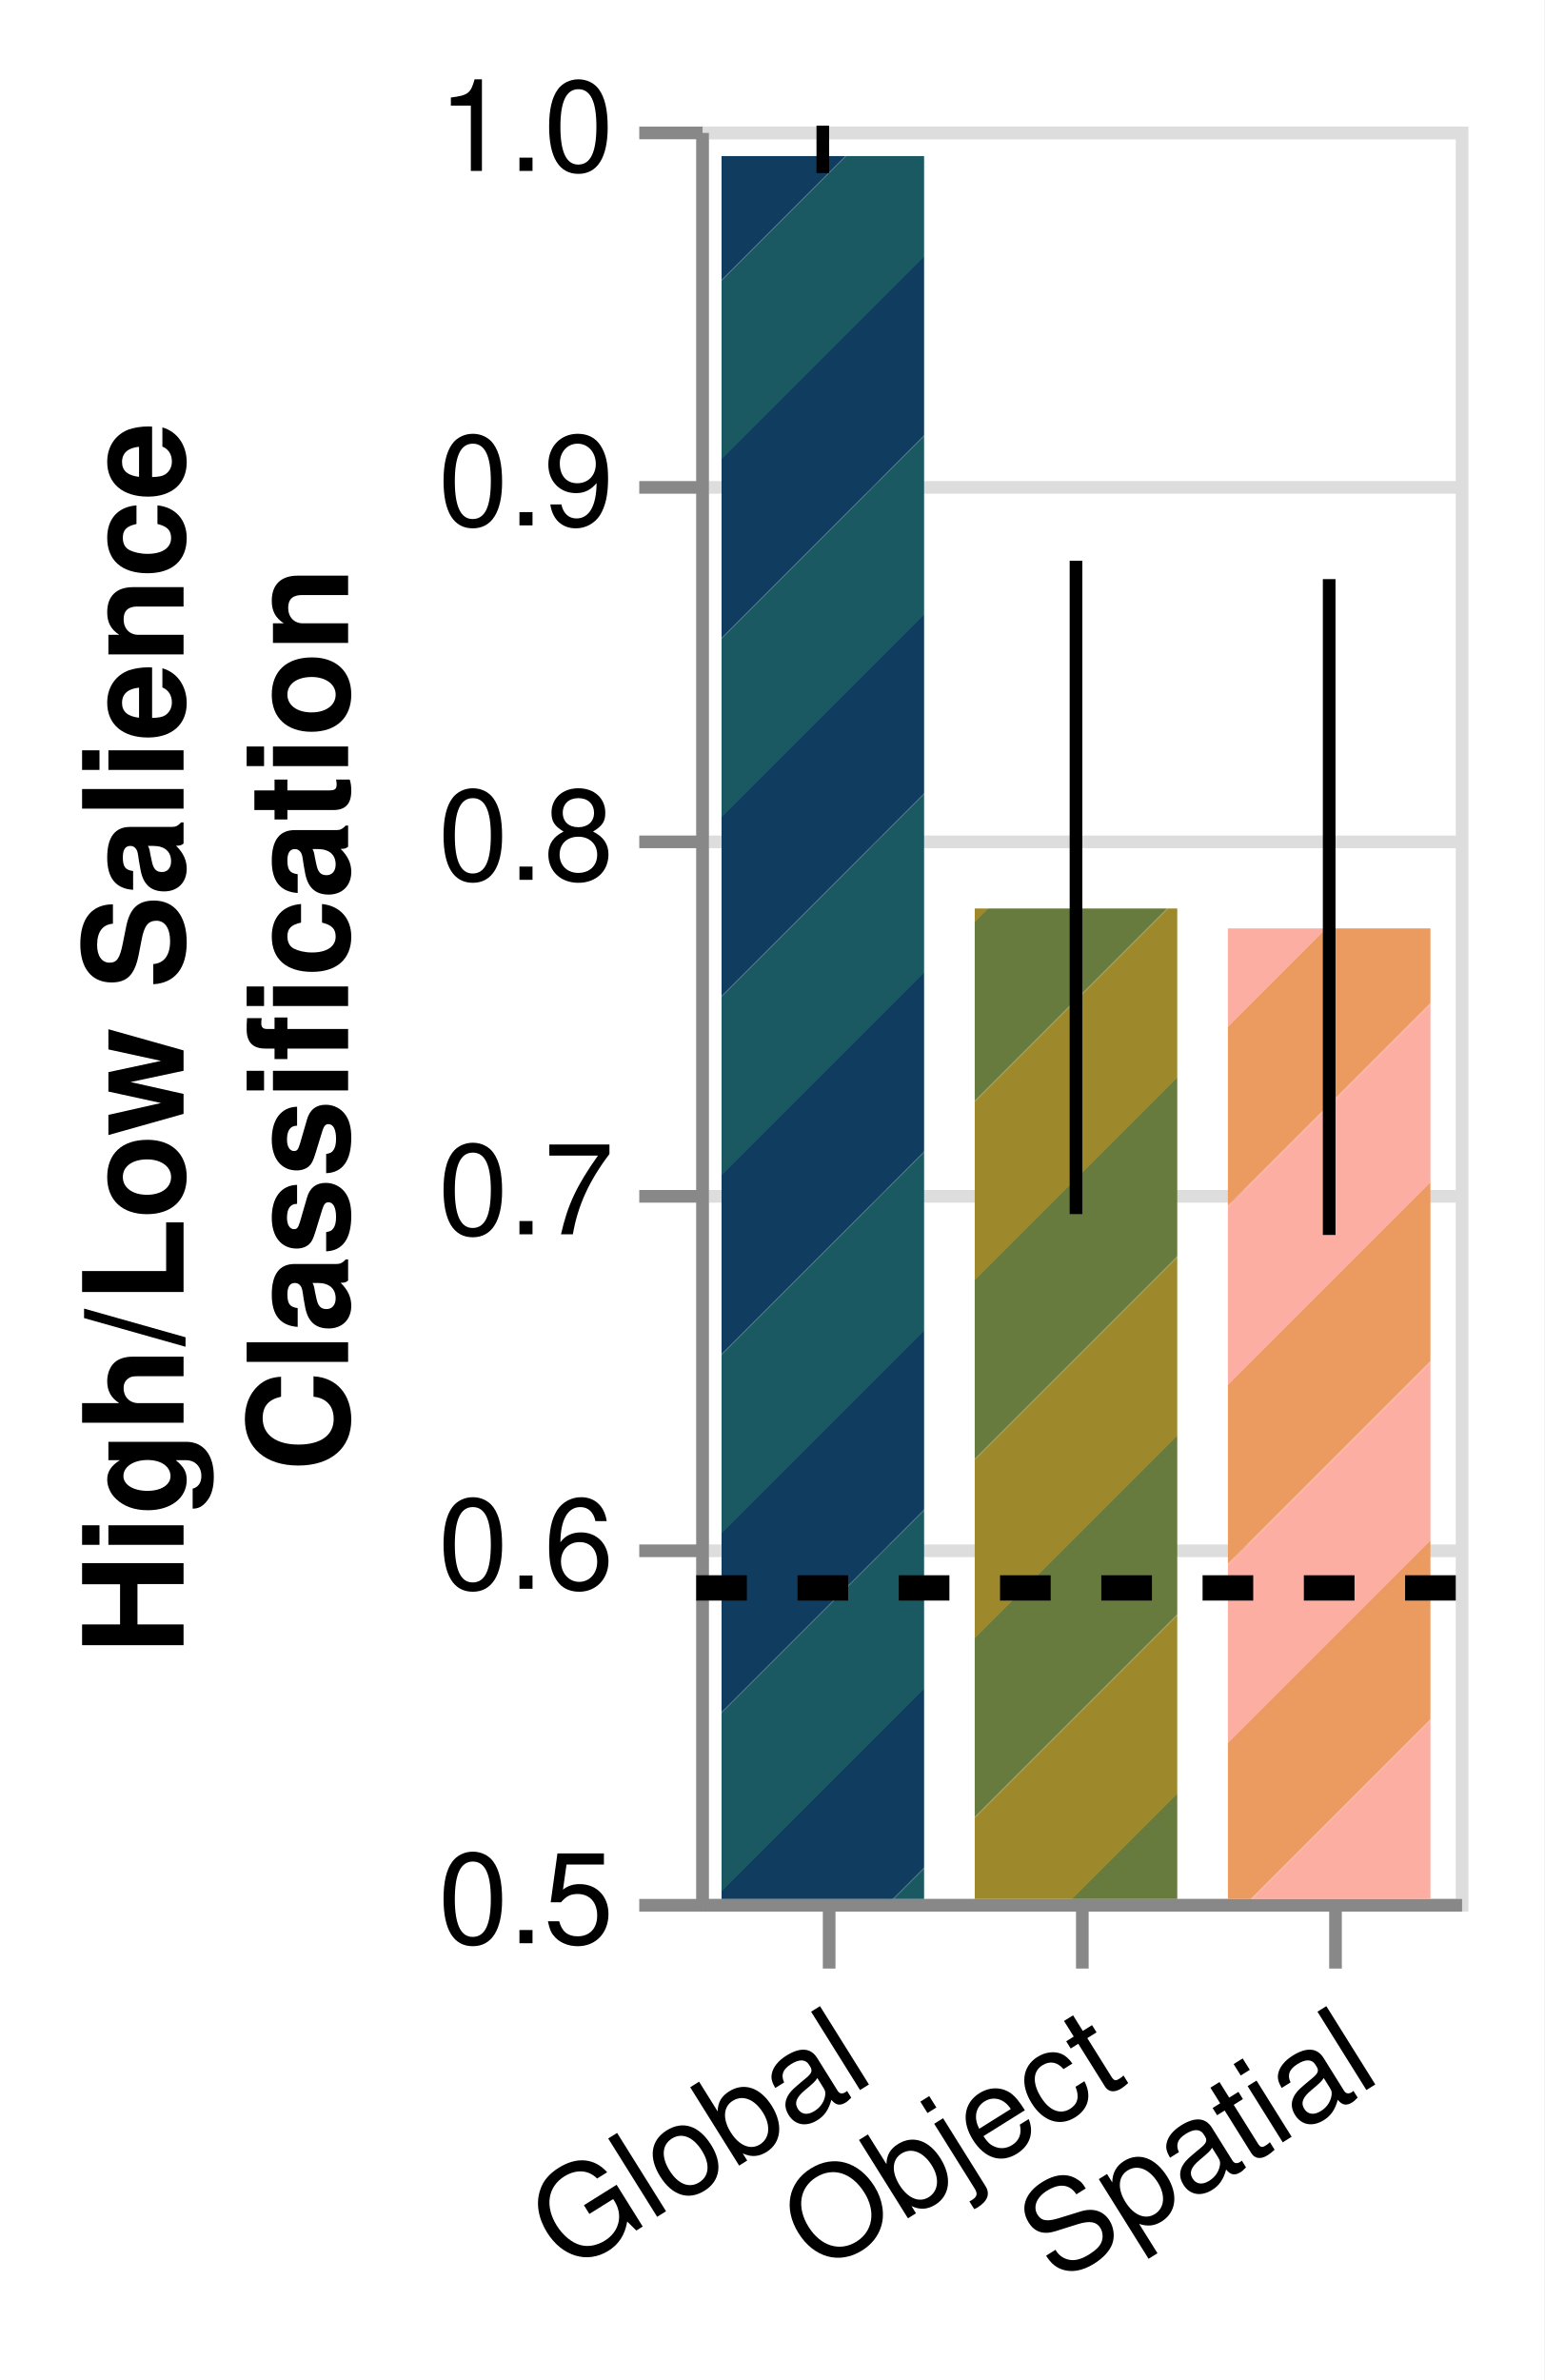
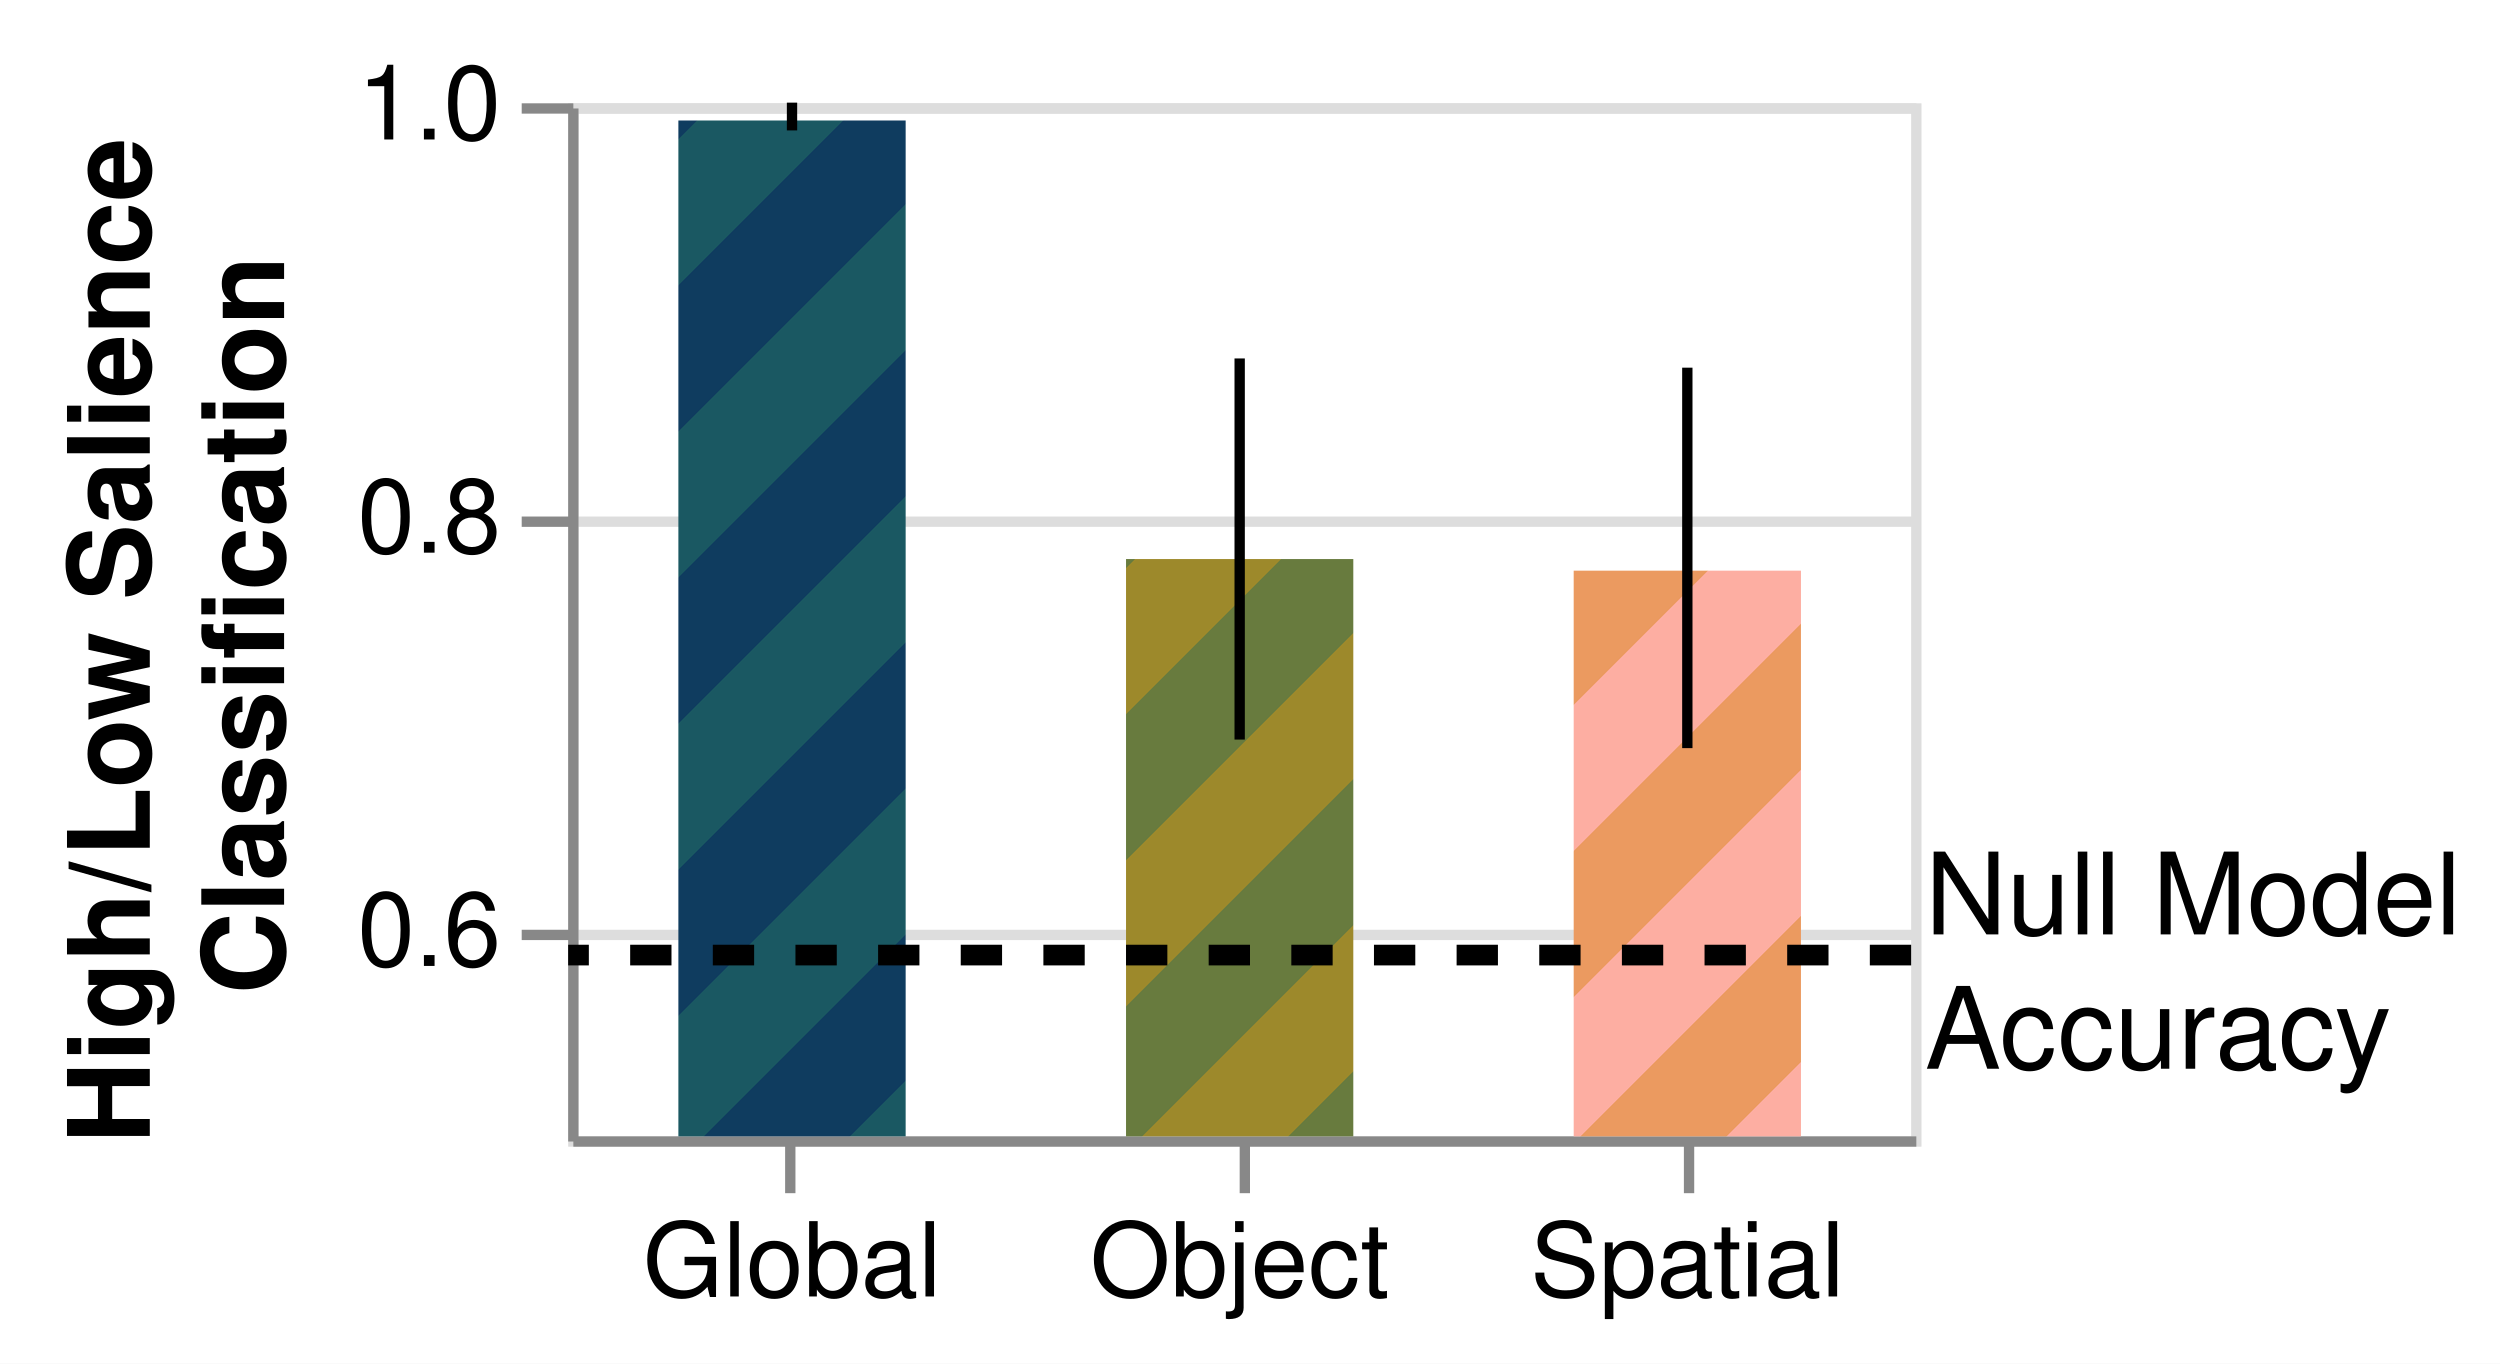
- <svg xmlns="http://www.w3.org/2000/svg" class="marks" width="122" height="188" viewBox="0 0 122 188" version="1.1">
+ <svg xmlns="http://www.w3.org/2000/svg" class="marks" width="242" height="132" viewBox="0 0 242 132" version="1.1">
  <defs>
    <pattern id="stripe1" x="0" y="0" width="20" height="20" patternUnits="userSpaceOnUse" patternTransform="rotate(45)">
      <rect x="0" y="0" width="10" height="20" style="stroke:none;         fill:#0F3C5F;" />
      <rect x="10" y="0" width="10" height="20" style="stroke:none;         fill:#1A5862;" />
    </pattern>
    <pattern id="stripe2" x="0" y="0" width="20" height="20" patternUnits="userSpaceOnUse" patternTransform="rotate(45)">
      <rect x="0" y="0" width="10" height="20" style="stroke:none;         fill:#687B3E;" />
      <rect x="10" y="0" width="10" height="20" style="stroke:none;         fill:#9D892B;" />
    </pattern>
    <pattern id="stipre3" x="0" y="0" width="20" height="20" patternUnits="userSpaceOnUse" patternTransform="rotate(45)">
      <rect x="0" y="0" width="10" height="20" style="stroke:none;         fill:#EB9A60;" />
      <rect x="10" y="0" width="10" height="20" style="stroke:none;         fill:#FDAEA2;" />
    </pattern>
  </defs>
-   <rect width="122" height="188" fill="white" />
+   <rect width="242" height="132" fill="white" />
  <g fill="none" stroke-miterlimit="10" transform="translate(55,10)">
    <g class="mark-group role-frame root" role="graphics-object" aria-roledescription="group mark container">
      <g transform="translate(0,0)">
-         <path class="background" aria-hidden="true" d="M0.5,0.5h60v140h-60Z" stroke="#ddd" />
+         <path class="background" aria-hidden="true" d="M0.5,0.5h130v100h-130Z" stroke="#ddd" />
        <g>
          <g class="mark-group role-axis" aria-hidden="true">
            <g transform="translate(0.5,0.5)">
              <path class="background" aria-hidden="true" d="M0,0h0v0h0Z" pointer-events="none" />
              <g>
                <g class="mark-rule role-axis-grid" pointer-events="none">
-                   <line transform="translate(0,140)" x2="60" y2="0" stroke="#ddd" stroke-width="1" opacity="1" />
-                   <line transform="translate(0,112)" x2="60" y2="0" stroke="#ddd" stroke-width="1" opacity="1" />
-                   <line transform="translate(0,84)" x2="60" y2="0" stroke="#ddd" stroke-width="1" opacity="1" />
-                   <line transform="translate(0,56)" x2="60" y2="0" stroke="#ddd" stroke-width="1" opacity="1" />
-                   <line transform="translate(0,28)" x2="60" y2="0" stroke="#ddd" stroke-width="1" opacity="1" />
-                   <line transform="translate(0,0)" x2="60" y2="0" stroke="#ddd" stroke-width="1" opacity="1" />
+                   <line transform="translate(0,80)" x2="130" y2="0" stroke="#ddd" stroke-width="1" opacity="1" />
+                   <line transform="translate(0,40)" x2="130" y2="0" stroke="#ddd" stroke-width="1" opacity="1" />
+                   <line transform="translate(0,0)" x2="130" y2="0" stroke="#ddd" stroke-width="1" opacity="1" />
                </g>
              </g>
              <path class="foreground" aria-hidden="true" d="" pointer-events="none" display="none" />
            </g>
          </g>
          <g class="mark-group role-axis" role="graphics-symbol" aria-roledescription="axis" aria-label="X-axis for a discrete scale with 3 values: global, object, spatial">
-             <g transform="translate(0.5,140.5)">
+             <g transform="translate(0.5,100.5)">
              <path class="background" aria-hidden="true" d="M0,0h0v0h0Z" pointer-events="none" />
              <g>
                <g class="mark-rule role-axis-tick" pointer-events="none">
-                   <line transform="translate(10,0)" x2="0" y2="5" stroke="#888" stroke-width="1" opacity="1" />
-                   <line transform="translate(30,0)" x2="0" y2="5" stroke="#888" stroke-width="1" opacity="1" />
-                   <line transform="translate(50,0)" x2="0" y2="5" stroke="#888" stroke-width="1" opacity="1" />
+                   <line transform="translate(21,0)" x2="0" y2="5" stroke="#888" stroke-width="1" opacity="1" />
+                   <line transform="translate(65,0)" x2="0" y2="5" stroke="#888" stroke-width="1" opacity="1" />
+                   <line transform="translate(108,0)" x2="0" y2="5" stroke="#888" stroke-width="1" opacity="1" />
                </g>
                <g class="mark-text role-axis-label" pointer-events="none">
-                   <text text-anchor="end" transform="translate(9.5,7) rotate(328) translate(0,8)" font-family="Helvetica" font-size="10px" fill="#000" opacity="1">Global</text>
-                   <text text-anchor="end" transform="translate(29.5,7) rotate(328) translate(0,8)" font-family="Helvetica" font-size="10px" fill="#000" opacity="1">Object</text>
-                   <text text-anchor="end" transform="translate(49.5,7) rotate(328) translate(0,8)" font-family="Helvetica" font-size="10px" fill="#000" opacity="1">Spatial</text>
+                   <text text-anchor="middle" transform="translate(21.16667,15)" font-family="Helvetica" font-size="10px" fill="#000" opacity="1">Global</text>
+                   <text text-anchor="middle" transform="translate(64.5,15)" font-family="Helvetica" font-size="10px" fill="#000" opacity="1">Object</text>
+                   <text text-anchor="middle" transform="translate(107.8333,15)" font-family="Helvetica" font-size="10px" fill="#000" opacity="1">Spatial</text>
                </g>
                <g class="mark-rule role-axis-domain" pointer-events="none">
-                   <line transform="translate(0,0)" x2="60" y2="0" stroke="#888" stroke-width="1" opacity="1" />
+                   <line transform="translate(0,0)" x2="130" y2="0" stroke="#888" stroke-width="1" opacity="1" />
                </g>
              </g>
              <path class="foreground" aria-hidden="true" d="" pointer-events="none" display="none" />
            </g>
          </g>
          <g class="mark-group role-axis" role="graphics-symbol" aria-roledescription="axis" aria-label="Y-axis titled 'High/Low Salience Classification' for a linear scale with values from 0.5 to 1.0">
            <g transform="translate(0.5,0.5)">
              <path class="background" aria-hidden="true" d="M0,0h0v0h0Z" pointer-events="none" />
              <g>
                <g class="mark-rule role-axis-tick" pointer-events="none">
-                   <line transform="translate(0,140)" x2="-5" y2="0" stroke="#888" stroke-width="1" opacity="1" />
-                   <line transform="translate(0,112)" x2="-5" y2="0" stroke="#888" stroke-width="1" opacity="1" />
-                   <line transform="translate(0,84)" x2="-5" y2="0" stroke="#888" stroke-width="1" opacity="1" />
-                   <line transform="translate(0,56)" x2="-5" y2="0" stroke="#888" stroke-width="1" opacity="1" />
-                   <line transform="translate(0,28)" x2="-5" y2="0" stroke="#888" stroke-width="1" opacity="1" />
+                   <line transform="translate(0,80)" x2="-5" y2="0" stroke="#888" stroke-width="1" opacity="1" />
+                   <line transform="translate(0,40)" x2="-5" y2="0" stroke="#888" stroke-width="1" opacity="1" />
                  <line transform="translate(0,0)" x2="-5" y2="0" stroke="#888" stroke-width="1" opacity="1" />
                </g>
                <g class="mark-text role-axis-label" pointer-events="none">
-                   <text text-anchor="end" transform="translate(-7,143)" font-family="Helvetica" font-size="10px" fill="#000" opacity="1">0.5</text>
-                   <text text-anchor="end" transform="translate(-7,115)" font-family="Helvetica" font-size="10px" fill="#000" opacity="1">0.6</text>
-                   <text text-anchor="end" transform="translate(-7,87)" font-family="Helvetica" font-size="10px" fill="#000" opacity="1">0.7</text>
-                   <text text-anchor="end" transform="translate(-7,59)" font-family="Helvetica" font-size="10px" fill="#000" opacity="1">0.8</text>
-                   <text text-anchor="end" transform="translate(-7,31)" font-family="Helvetica" font-size="10px" fill="#000" opacity="1">0.9</text>
+                   <text text-anchor="end" transform="translate(-7,83)" font-family="Helvetica" font-size="10px" fill="#000" opacity="1">0.6</text>
+                   <text text-anchor="end" transform="translate(-7,43)" font-family="Helvetica" font-size="10px" fill="#000" opacity="1">0.8</text>
                  <text text-anchor="end" transform="translate(-7,3)" font-family="Helvetica" font-size="10px" fill="#000" opacity="1">1.0</text>
                </g>
                <g class="mark-rule role-axis-domain" pointer-events="none">
-                   <line transform="translate(0,140)" x2="0" y2="-140" stroke="#888" stroke-width="1" opacity="1" />
+                   <line transform="translate(0,100)" x2="0" y2="-100" stroke="#888" stroke-width="1" opacity="1" />
                </g>
                <g class="mark-text role-axis-title" pointer-events="none">
-                   <text text-anchor="middle" transform="translate(-39,70) rotate(-90) translate(0,-2)" font-family="Helvetica" font-size="11px" font-weight="bold" fill="#000" opacity="1">
+                   <text text-anchor="middle" transform="translate(-39,50) rotate(-90) translate(0,-2)" font-family="Helvetica" font-size="11px" font-weight="bold" fill="#000" opacity="1">
                    <tspan>High/Low Salience</tspan>
                    <tspan x="0" dy="13">Classification</tspan>
                  </text>
                </g>
              </g>
              <path class="foreground" aria-hidden="true" d="" pointer-events="none" display="none" />
            </g>
          </g>
          <g class="mark-rect role-mark layer_0_marks" role="graphics-object" aria-roledescription="rect mark container">
-             <path aria-label=": global; condition: global; High/Low Salience, Classification: 0.991681007804" role="graphics-symbol" aria-roledescription="bar" d="M2,2.329h16v137.671h-16Z" fill="url(#stripe1)" />
-             <path aria-label=": object; condition: object; High/Low Salience, Classification: 0.779421894903" role="graphics-symbol" aria-roledescription="bar" d="M22,61.762h16v78.238h-16Z" fill="url(#stripe2)" />
-             <path aria-label=": spatial; condition: spatial; High/Low Salience, Classification: 0.773800300787" role="graphics-symbol" aria-roledescription="bar" d="M42,63.336h16v76.664h-16Z" fill="url(#stipre3)" />
+             <path aria-label=": global; condition: global; High/Low Salience, Classification: 0.991681007804" role="graphics-symbol" aria-roledescription="bar" d="M10.667,1.664h22v98.336h-22Z" fill="url(#stripe1)" />
+             <path aria-label=": object; condition: object; High/Low Salience, Classification: 0.779421894903" role="graphics-symbol" aria-roledescription="bar" d="M54,44.116h22v55.884h-22Z" fill="url(#stripe2)" />
+             <path aria-label=": spatial; condition: spatial; High/Low Salience, Classification: 0.773800300787" role="graphics-symbol" aria-roledescription="bar" d="M97.333,45.24h22v54.76h-22Z" fill="url(#stipre3)" />
          </g>
          <g class="mark-rule role-mark layer_1_marks" role="graphics-object" aria-roledescription="rule mark container">
-             <line aria-label=": global; upper_lower: 1.00027479137; upper: 1.00027479137; lower: 0.986884545991" role="graphics-symbol" aria-roledescription="errorbar" transform="translate(10,3.672327)" x2="0" y2="-3.749" stroke="black" />
-             <line aria-label=": object; upper_lower: 0.877523936072; upper: 0.877523936072; lower: 0.693201206685" role="graphics-symbol" aria-roledescription="errorbar" transform="translate(30,85.90366)" x2="0" y2="-51.61" stroke="black" />
-             <line aria-label=": spatial; upper_lower: 0.872337496928; upper: 0.872337496928; lower: 0.687320186483" role="graphics-symbol" aria-roledescription="errorbar" transform="translate(50,87.55035)" x2="0" y2="-51.805" stroke="black" />
+             <line aria-label=": global; upper_lower: 1.00032422126; upper: 1.00032422126; lower: 0.98687806732" role="graphics-symbol" aria-roledescription="errorbar" transform="translate(21.66667,2.624387)" x2="0" y2="-2.689" stroke="black" />
+             <line aria-label=": object; upper_lower: 0.876514463412; upper: 0.876514463412; lower: 0.692047149639" role="graphics-symbol" aria-roledescription="errorbar" transform="translate(65,61.59057)" x2="0" y2="-36.893" stroke="black" />
+             <line aria-label=": spatial; upper_lower: 0.872045415453; upper: 0.872045415453; lower: 0.687905909393" role="graphics-symbol" aria-roledescription="errorbar" transform="translate(108.3333,62.41882)" x2="0" y2="-36.828" stroke="black" />
          </g>
          <g class="mark-rule role-mark layer_2_layer_0_marks" role="graphics-symbol" aria-roledescription="rule mark container">
-             <line transform="translate(60,115.4318)" x2="-60" y2="0" stroke="black" stroke-width="2" stroke-dasharray="4,4" />
+             <line transform="translate(130,82.45132)" x2="-130" y2="0" stroke="black" stroke-width="2" stroke-dasharray="4,4" />
+           </g>
+           <g class="mark-text role-mark layer_3_layer_0_marks" role="graphics-object" aria-roledescription="text mark container">
+             <text text-anchor="start" transform="translate(131.3333,80.45132)" font-family="Helvetica" font-size="11px" fill="black">
+               <tspan>Null Model</tspan>
+               <tspan x="0" dy="13">Accuracy</tspan>
+             </text>
          </g>
        </g>
        <path class="foreground" aria-hidden="true" d="" display="none" />
      </g>
    </g>
  </g>
</svg>
